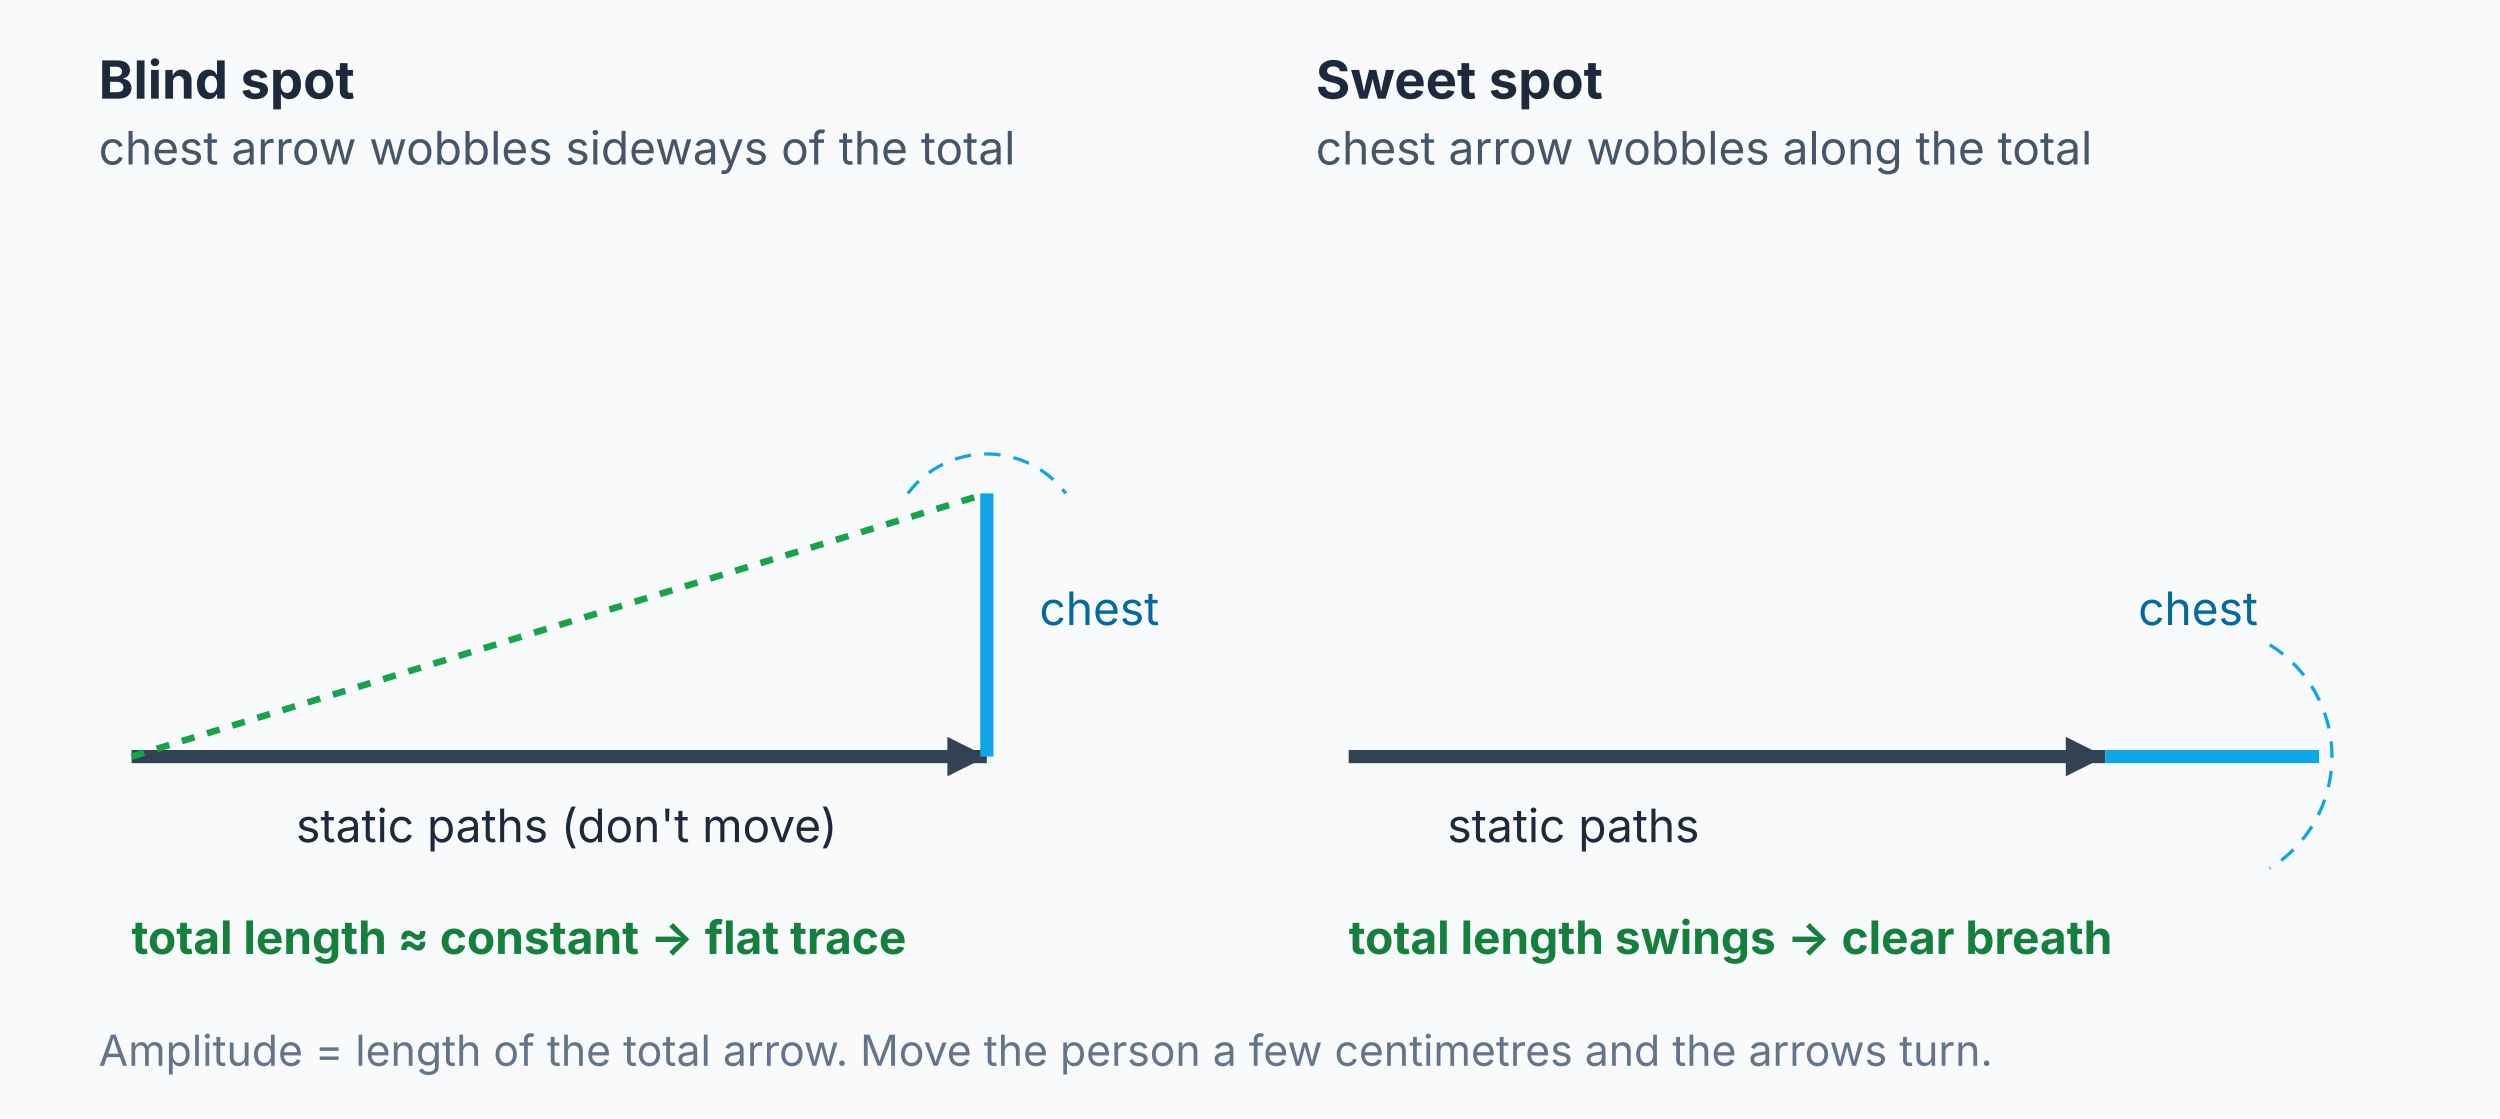
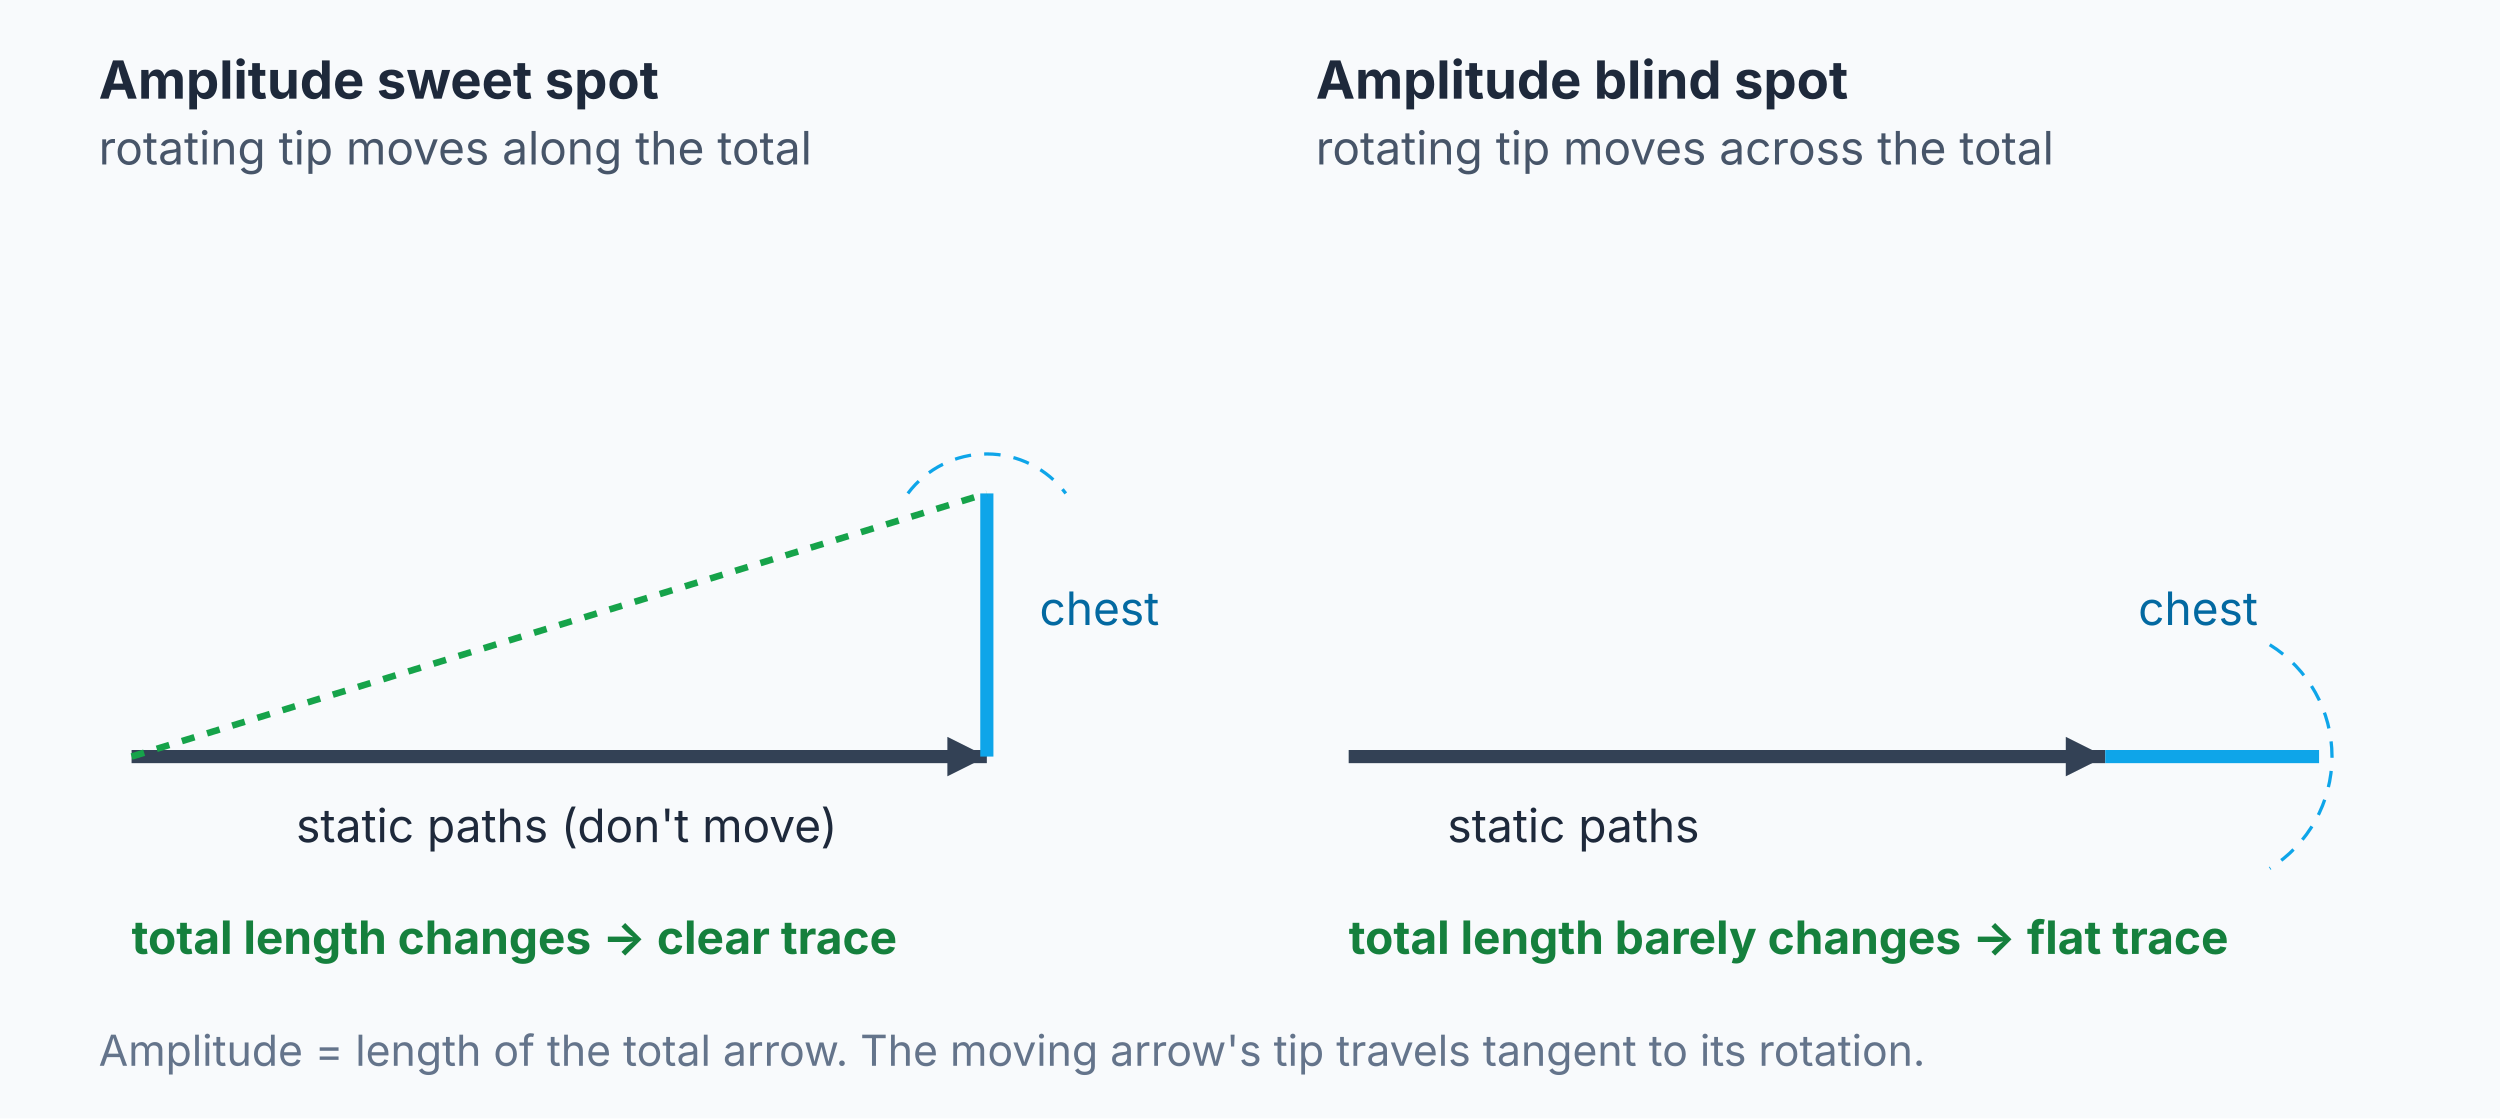
<svg xmlns="http://www.w3.org/2000/svg" viewBox="0 0 760 340" role="img" aria-labelledby="t d">
  <rect width="760" height="340" fill="#f8fafc" />
  <g font-family="Inter,Arial,sans-serif" font-size="14" fill="#1e293b">
-     <text x="30" y="30" font-weight="700" font-size="16">Blind spot</text>
-     <text x="30" y="50" fill="#475569">chest arrow wobbles sideways of the total</text>
+     <text x="30" y="30" font-weight="700" font-size="16">Amplitude sweet spot</text>
+     <text x="30" y="50" fill="#475569">rotating tip moves along the total</text>
    <line x1="40" y1="230" x2="300" y2="230" stroke="#334155" stroke-width="4" />
    <polygon points="300,230 288,224 288,236" fill="#334155" />
    <text x="90" y="256">static paths (don't move)</text>
    <line x1="300" y1="230" x2="300" y2="150" stroke="#0ea5e9" stroke-width="4" />
    <path d="M276 150 A 30 30 0 0 1 324 150" fill="none" stroke="#0ea5e9" stroke-dasharray="5 4" />
    <line x1="40" y1="230" x2="300" y2="150" stroke="#16a34a" stroke-width="2" stroke-dasharray="4 4" />
    <text x="316" y="190" fill="#0369a1">chest</text>
-     <text x="40" y="290" fill="#15803d" font-weight="700">total length ≈ constant → flat trace</text>
-     <text x="400" y="30" font-weight="700" font-size="16">Sweet spot</text>
-     <text x="400" y="50" fill="#475569">chest arrow wobbles along the total</text>
+     <text x="40" y="290" fill="#15803d" font-weight="700">total length changes → clear trace</text>
+     <text x="400" y="30" font-weight="700" font-size="16">Amplitude blind spot</text>
+     <text x="400" y="50" fill="#475569">rotating tip moves across the total</text>
    <line x1="410" y1="230" x2="640" y2="230" stroke="#334155" stroke-width="4" />
    <polygon points="640,230 628,224 628,236" fill="#334155" />
    <text x="440" y="256">static paths</text>
    <line x1="640" y1="230" x2="705" y2="230" stroke="#0ea5e9" stroke-width="4" />
    <path d="M690 196 A 40 40 0 0 1 690 264" fill="none" stroke="#0ea5e9" stroke-dasharray="5 4" />
    <text x="650" y="190" fill="#0369a1">chest</text>
-     <text x="410" y="290" fill="#15803d" font-weight="700">total length swings → clear breath</text>
-     <text x="30" y="324" font-size="13" fill="#64748b">Amplitude = length of the total arrow. Move the person a few centimetres and the arrows turn.</text>
+     <text x="410" y="290" fill="#15803d" font-weight="700">total length barely changes → flat trace</text>
+     <text x="30" y="324" font-size="13" fill="#64748b">Amplitude = length of the total arrow. The moving arrow's tip travels tangent to its rotation.</text>
  </g>
</svg>
